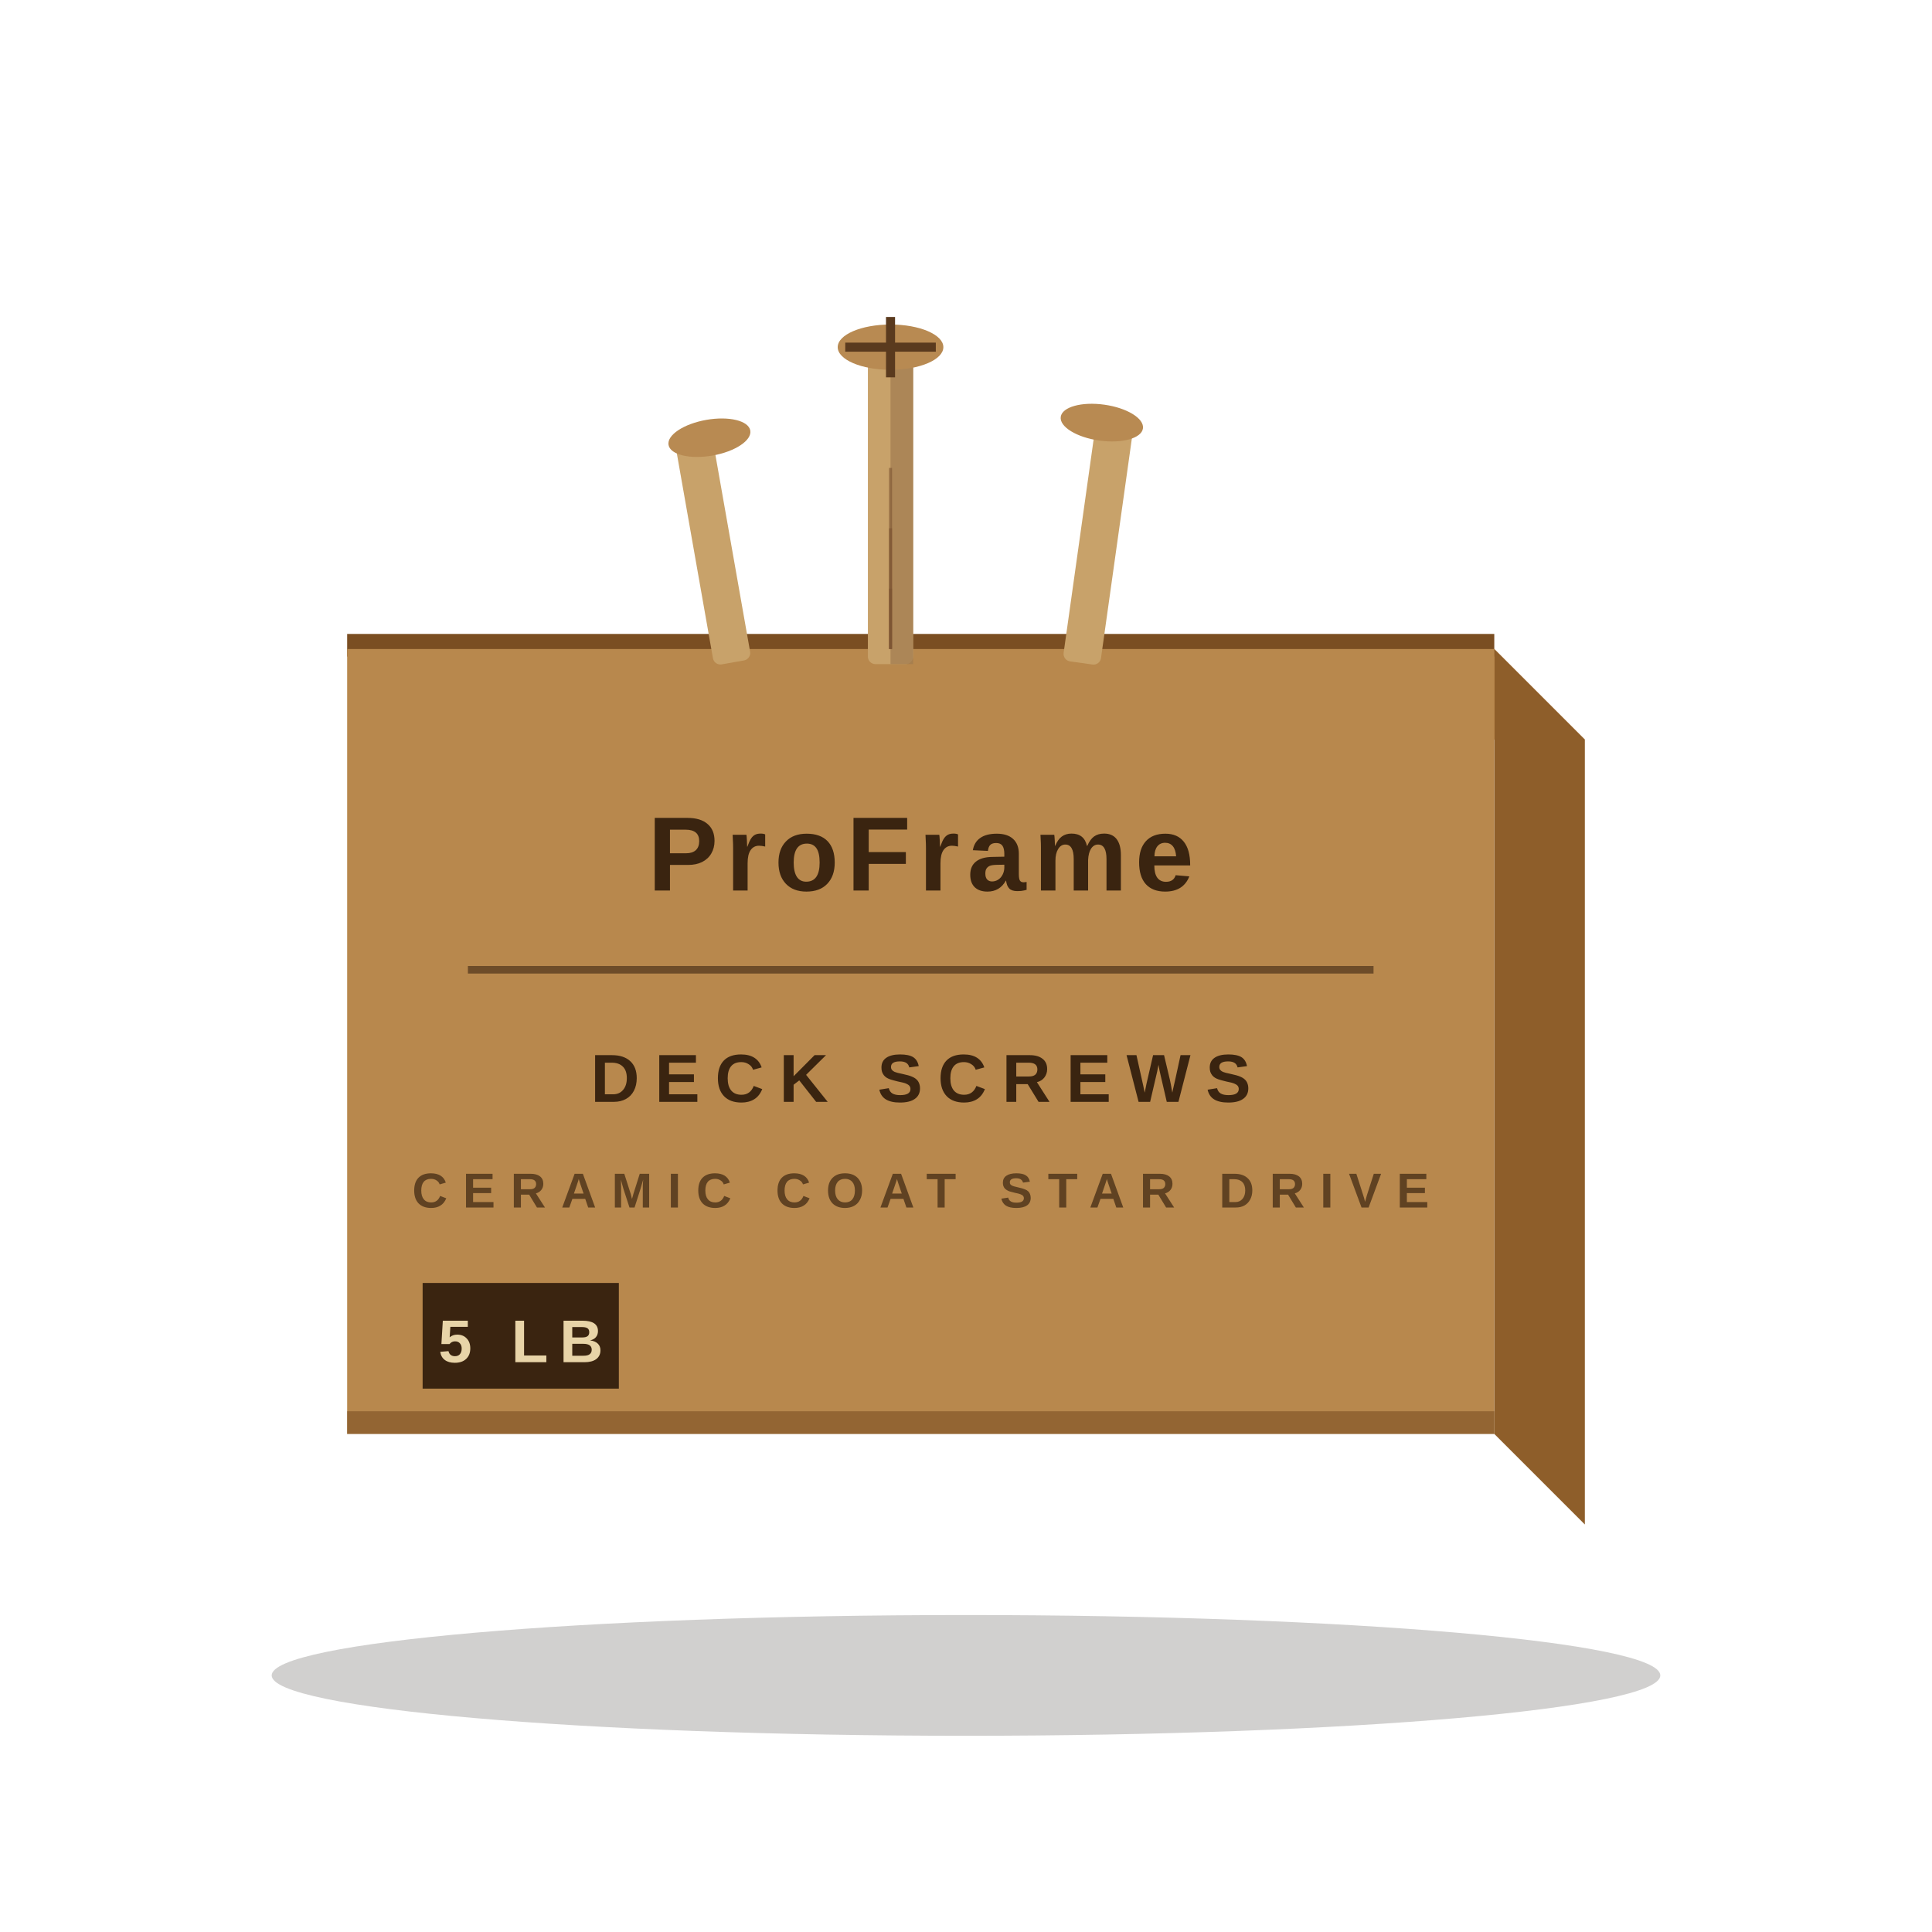
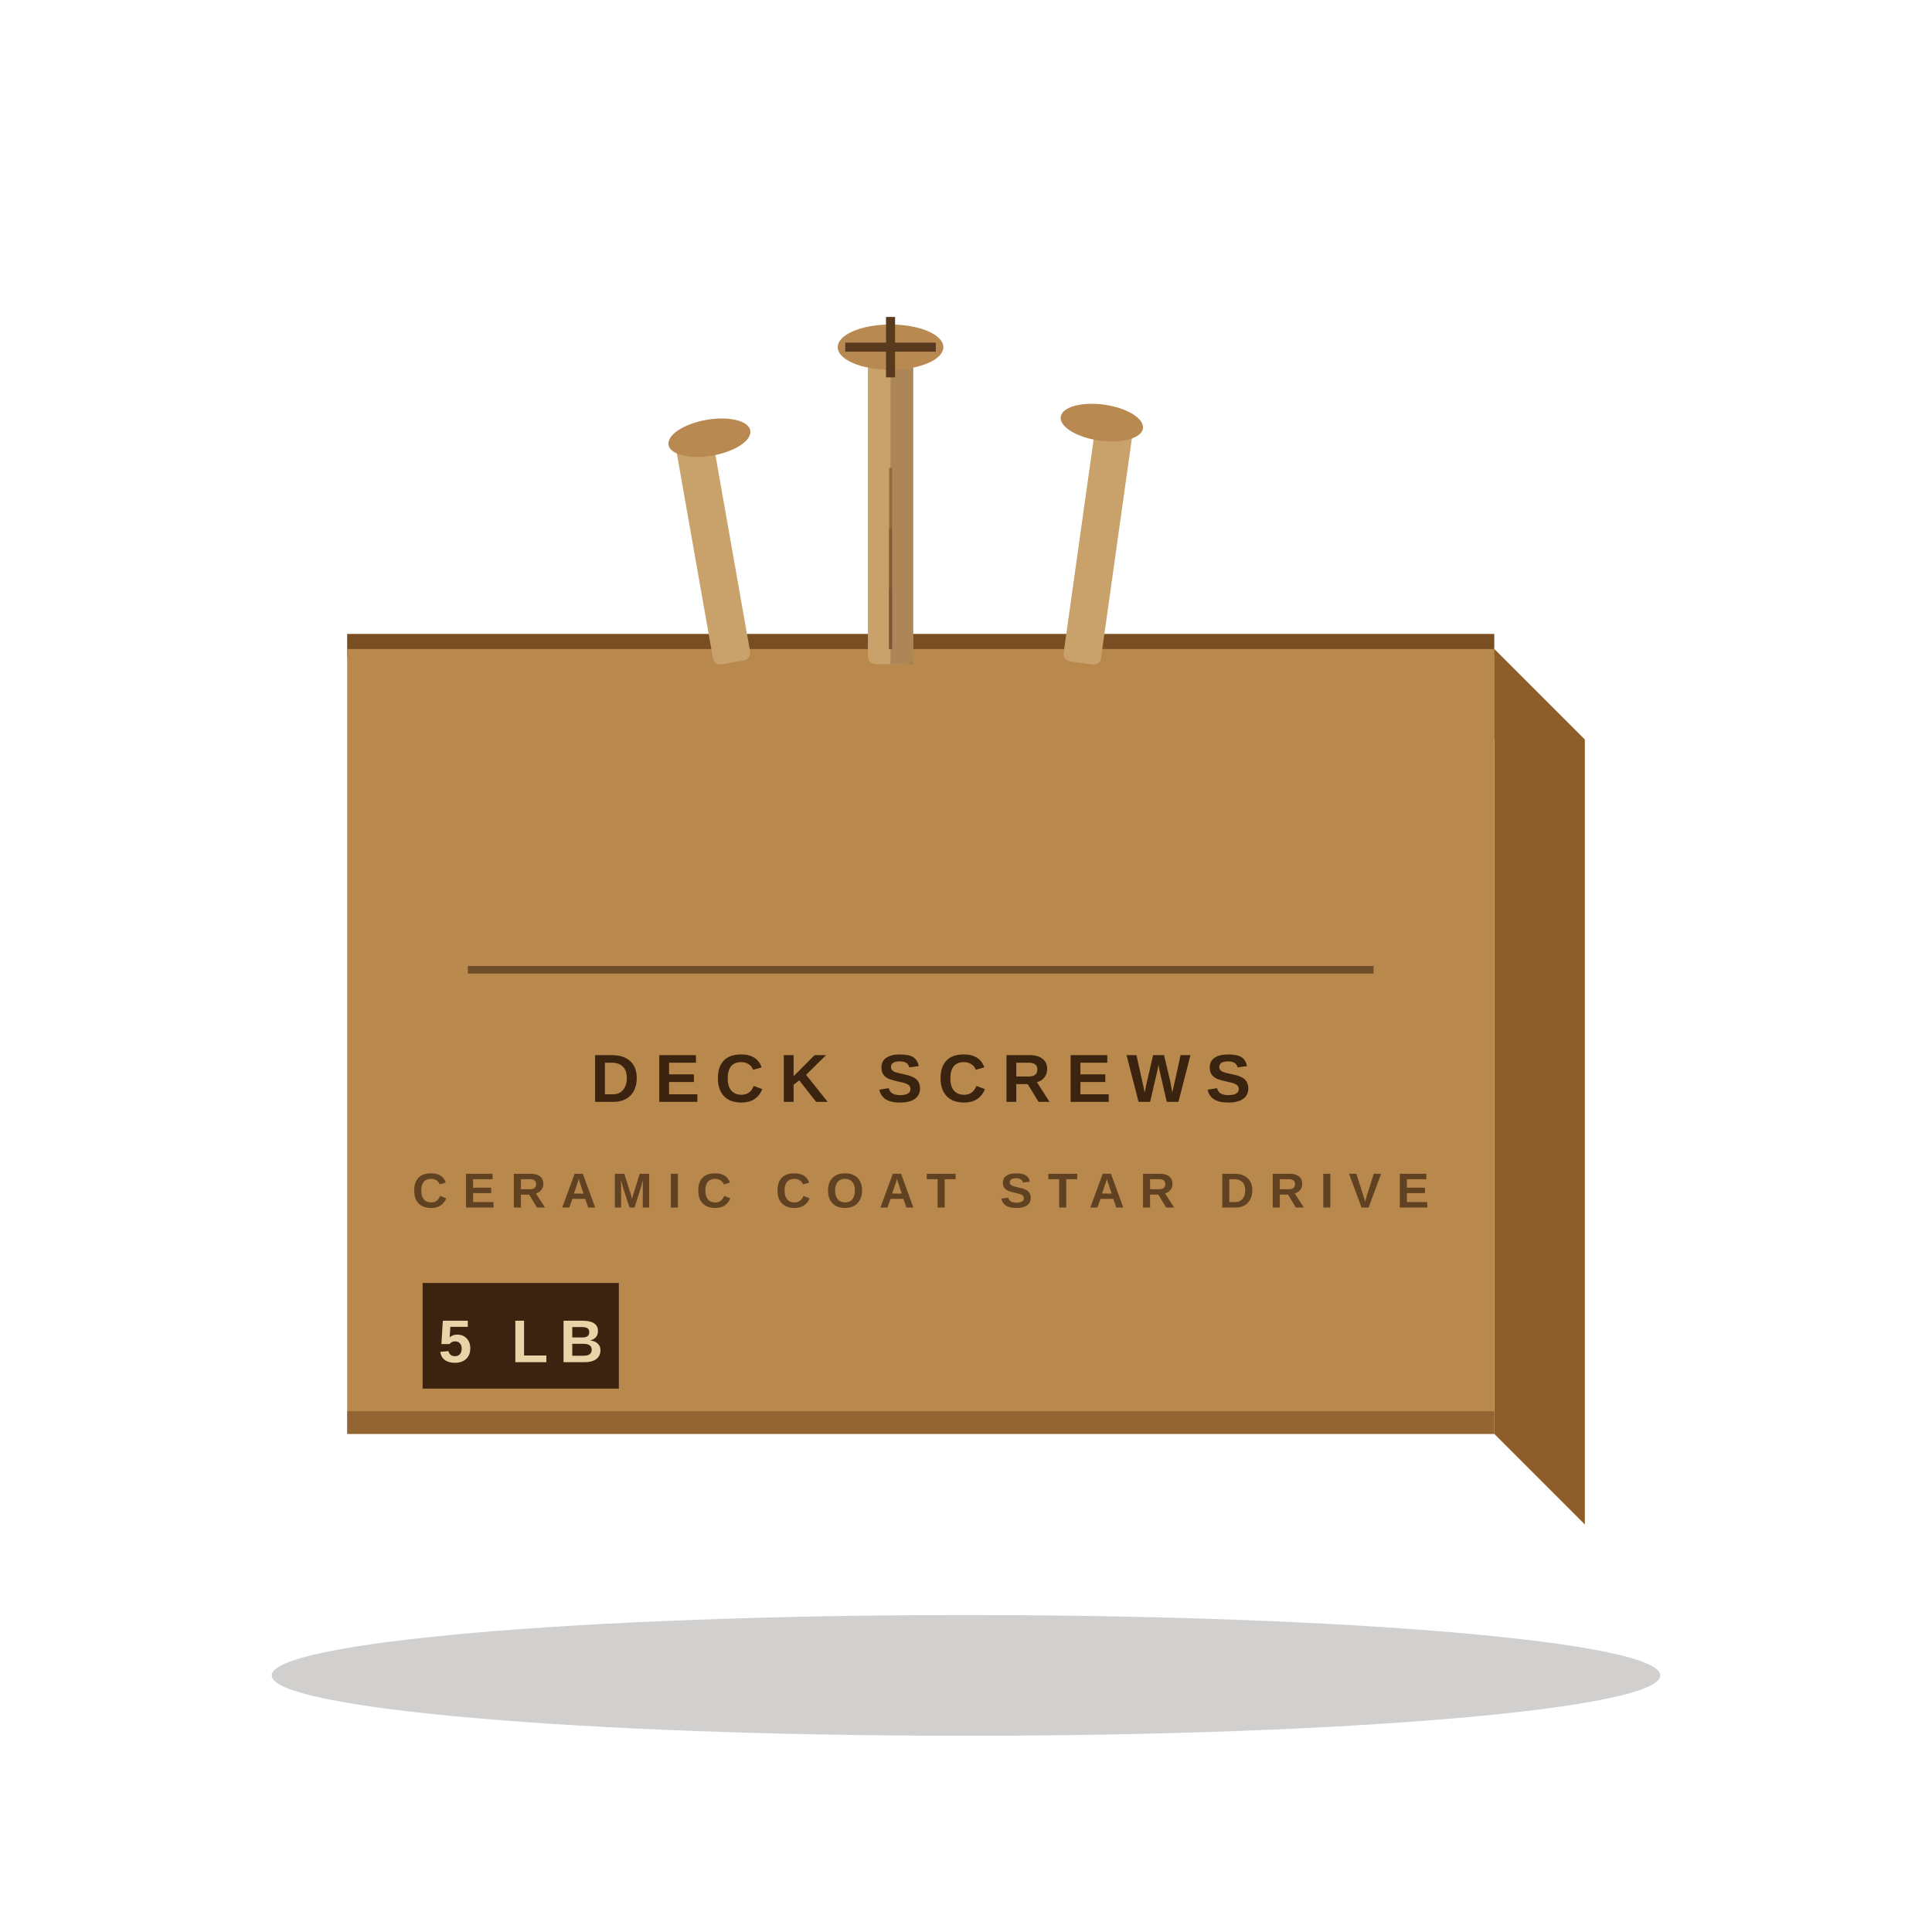
<svg xmlns="http://www.w3.org/2000/svg" viewBox="0 0 256 256" width="256" height="256">
  <defs>
    <style>
      .boxFront{fill:#b8884d}
      .boxSide{fill:#8e5e2a}
      .boxTop{fill:#cc9a5a}
      .boxRim{fill:#7a4e22}
      .screwShaft{fill:#c8a26a}
      .screwShaftShade{fill:#a07a4e}
      .screwHead{fill:#b88a52}
      .screwDrive{fill:#5a3a1e}
      .textBrand{font-family:Verdana,Arial,sans-serif;font-weight:700;letter-spacing:1px}
      .textSub{font-family:Verdana,Arial,sans-serif;font-weight:600;letter-spacing:2px}
      .textWt{font-family:Verdana,Arial,sans-serif;font-weight:700;letter-spacing:1.5px}
    </style>
  </defs>
  <ellipse cx="128" cy="222" rx="92" ry="8" fill="#1a1410" opacity="0.2" />
  <g>
    <polygon class="boxTop" points="46,86 198,86 210,98 58,98" />
    <rect class="boxRim" x="46" y="84" width="152" height="3" />
    <polygon class="boxSide" points="198,86 210,98 210,202 198,190" />
    <rect class="boxFront" x="46" y="86" width="152" height="104" />
    <rect class="boxRim" x="46" y="187" width="152" height="3" opacity="0.6" />
  </g>
-   <text class="textBrand" x="122" y="118" font-size="14" fill="#3a2410" text-anchor="middle">ProFrame</text>
  <rect x="62" y="128" width="120" height="1" fill="#3a2410" opacity="0.6" />
  <text class="textSub" x="122" y="146" font-size="9" fill="#3a2410" text-anchor="middle">DECK SCREWS</text>
  <text class="textSub" x="122" y="160" font-size="6.5" fill="#3a2410" text-anchor="middle" opacity="0.7">CERAMIC COAT  STAR DRIVE</text>
  <rect x="56" y="170" width="26" height="14" fill="#3a2410" />
  <text class="textWt" x="69" y="180.5" font-size="8" fill="#e8d4a8" text-anchor="middle">5 LB</text>
  <g>
    <rect class="screwShaft" x="115" y="46" width="6" height="42" rx="1" />
    <rect class="screwShaftShade" x="118" y="48" width="3" height="40" opacity="0.7" />
    <ellipse class="screwHead" cx="118" cy="46" rx="7" ry="3" />
    <path class="screwDrive" d="M 112 46 L 124 46 M 118 42 L 118 50" stroke="#5a3a1e" stroke-width="1.2" fill="none" />
    <line x1="118" y1="62" x2="118" y2="86" stroke="#7a5230" stroke-width="0.4" opacity="0.6" />
    <line x1="118" y1="70" x2="118" y2="86" stroke="#7a5230" stroke-width="0.4" opacity="0.6" />
    <line x1="118" y1="78" x2="118" y2="86" stroke="#7a5230" stroke-width="0.4" opacity="0.6" />
  </g>
  <g>
    <rect class="screwShaft" x="143" y="56" width="5" height="32" rx="1" transform="rotate(8 145.5 72)" />
    <ellipse class="screwHead" cx="146" cy="56" rx="5.5" ry="2.4" transform="rotate(8 146 56)" />
  </g>
  <g>
    <rect class="screwShaft" x="92" y="58" width="5" height="30" rx="1" transform="rotate(-10 94.5 73)" />
    <ellipse class="screwHead" cx="94" cy="58" rx="5.5" ry="2.4" transform="rotate(-10 94 58)" />
  </g>
</svg>
